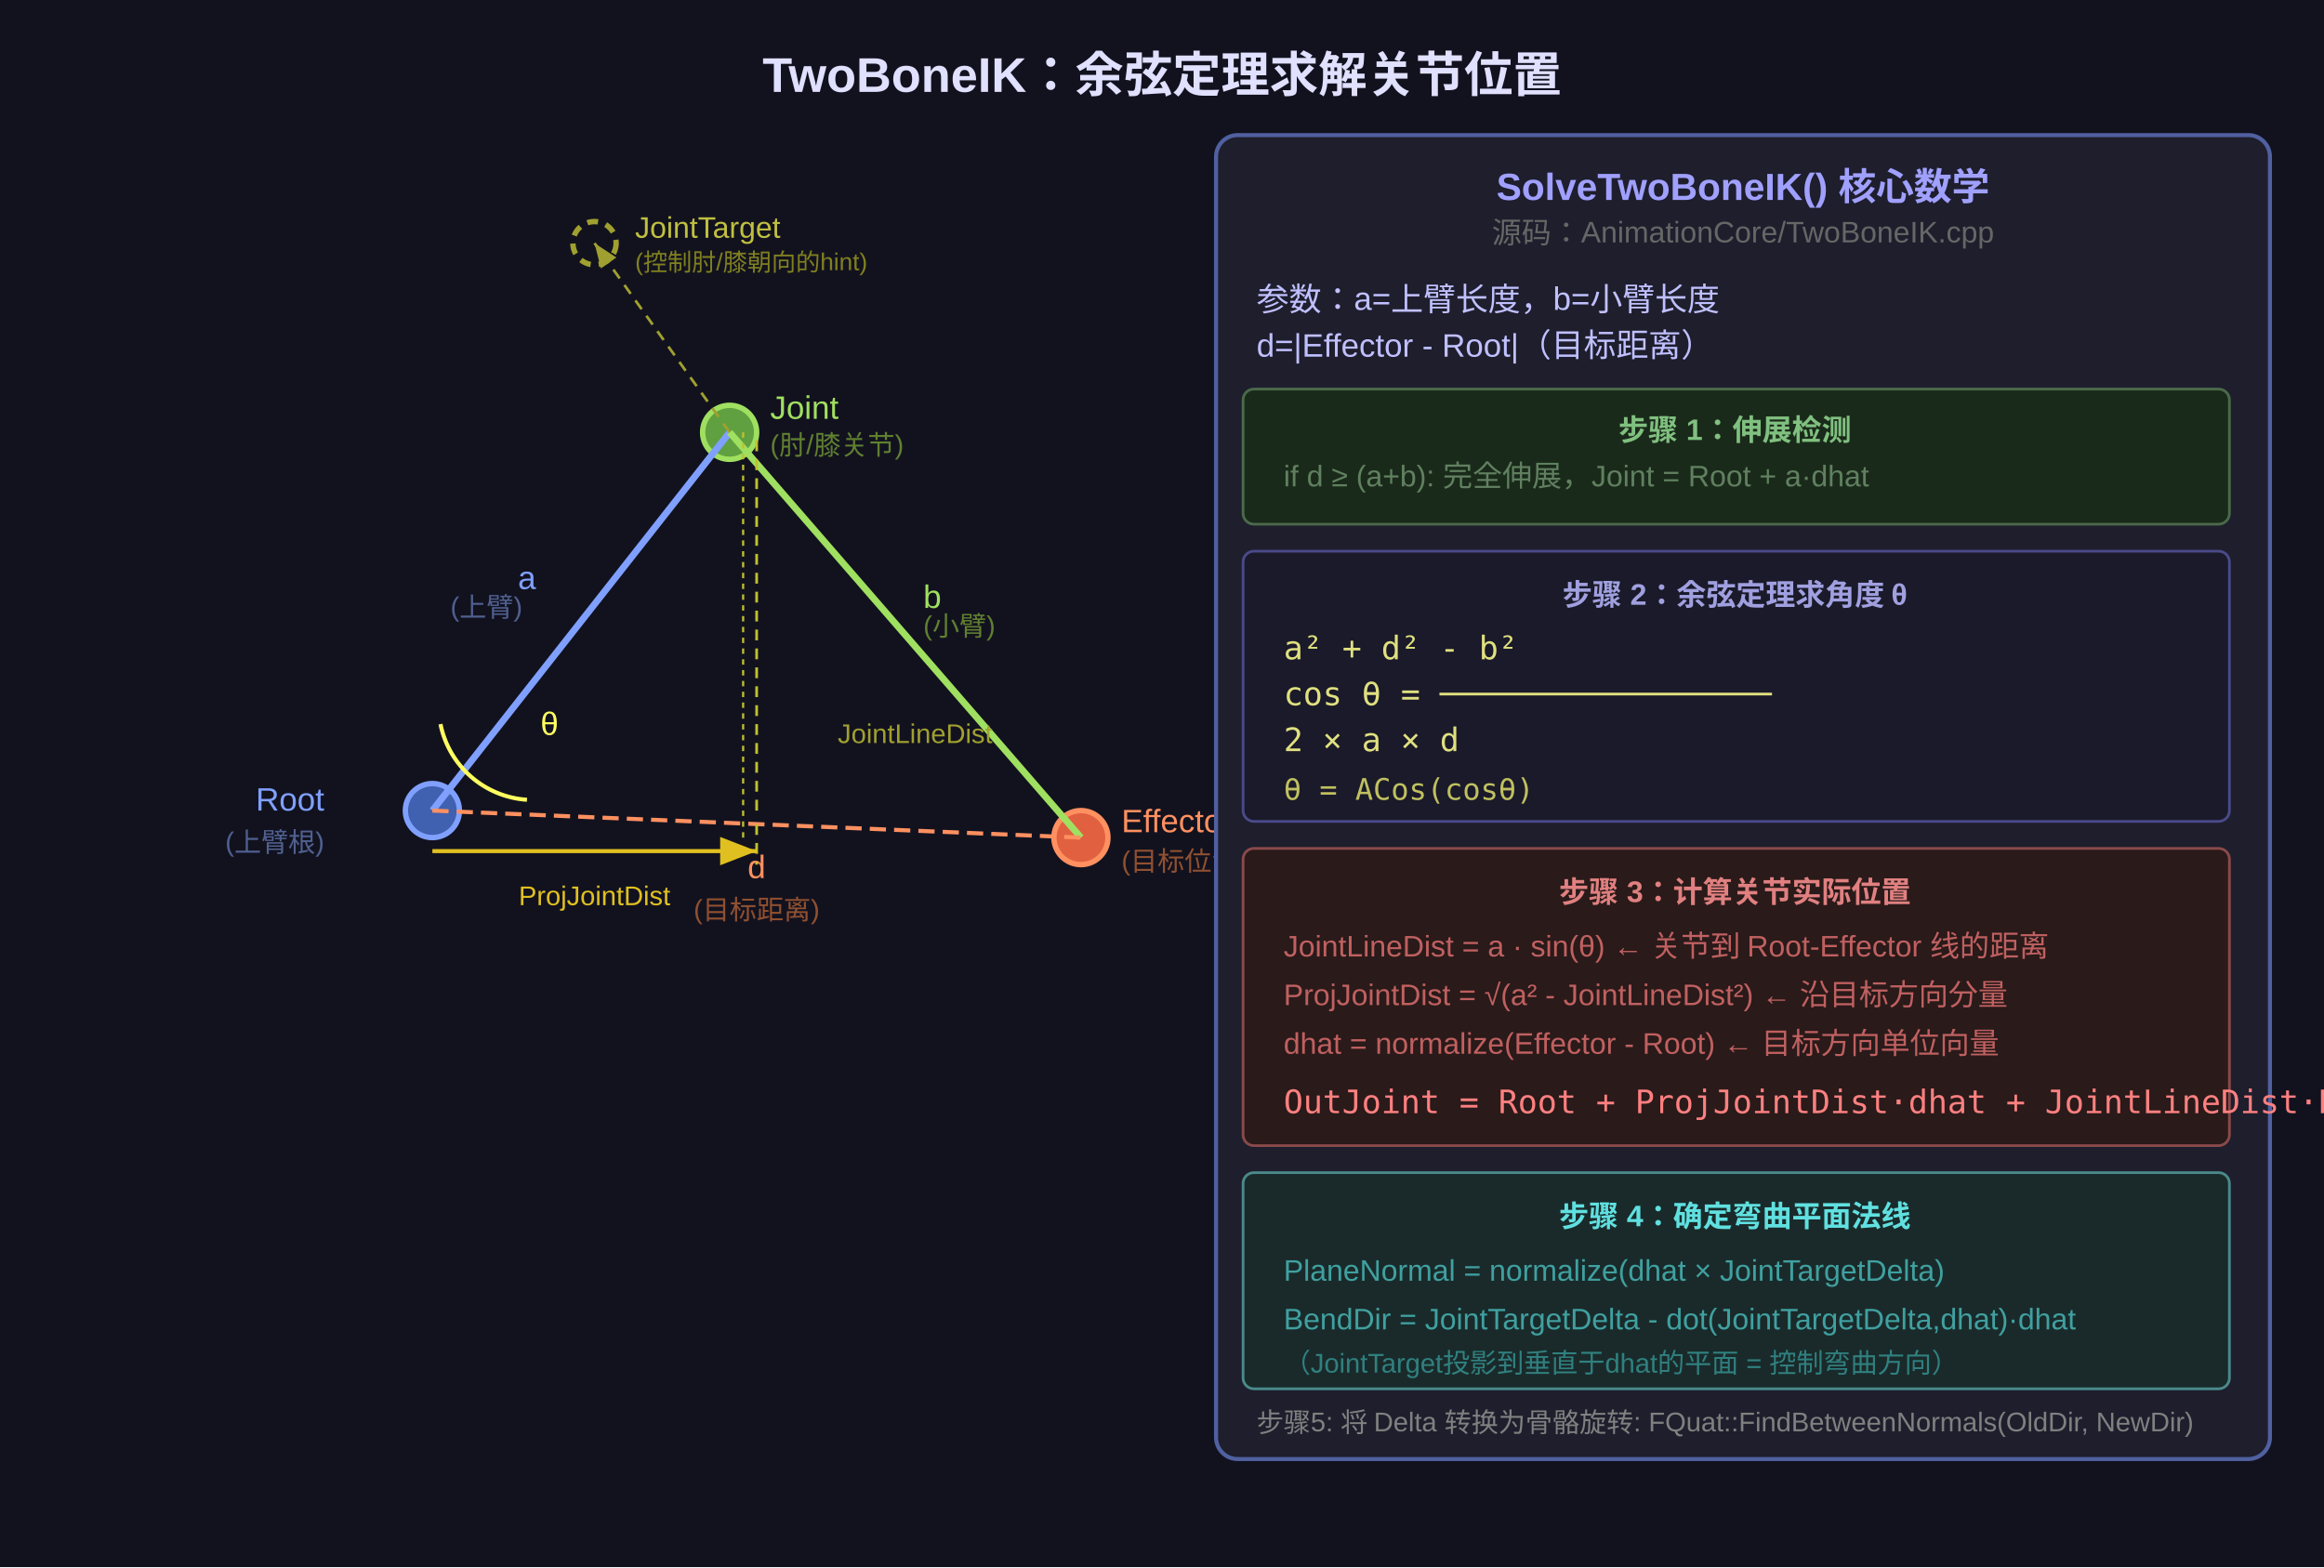
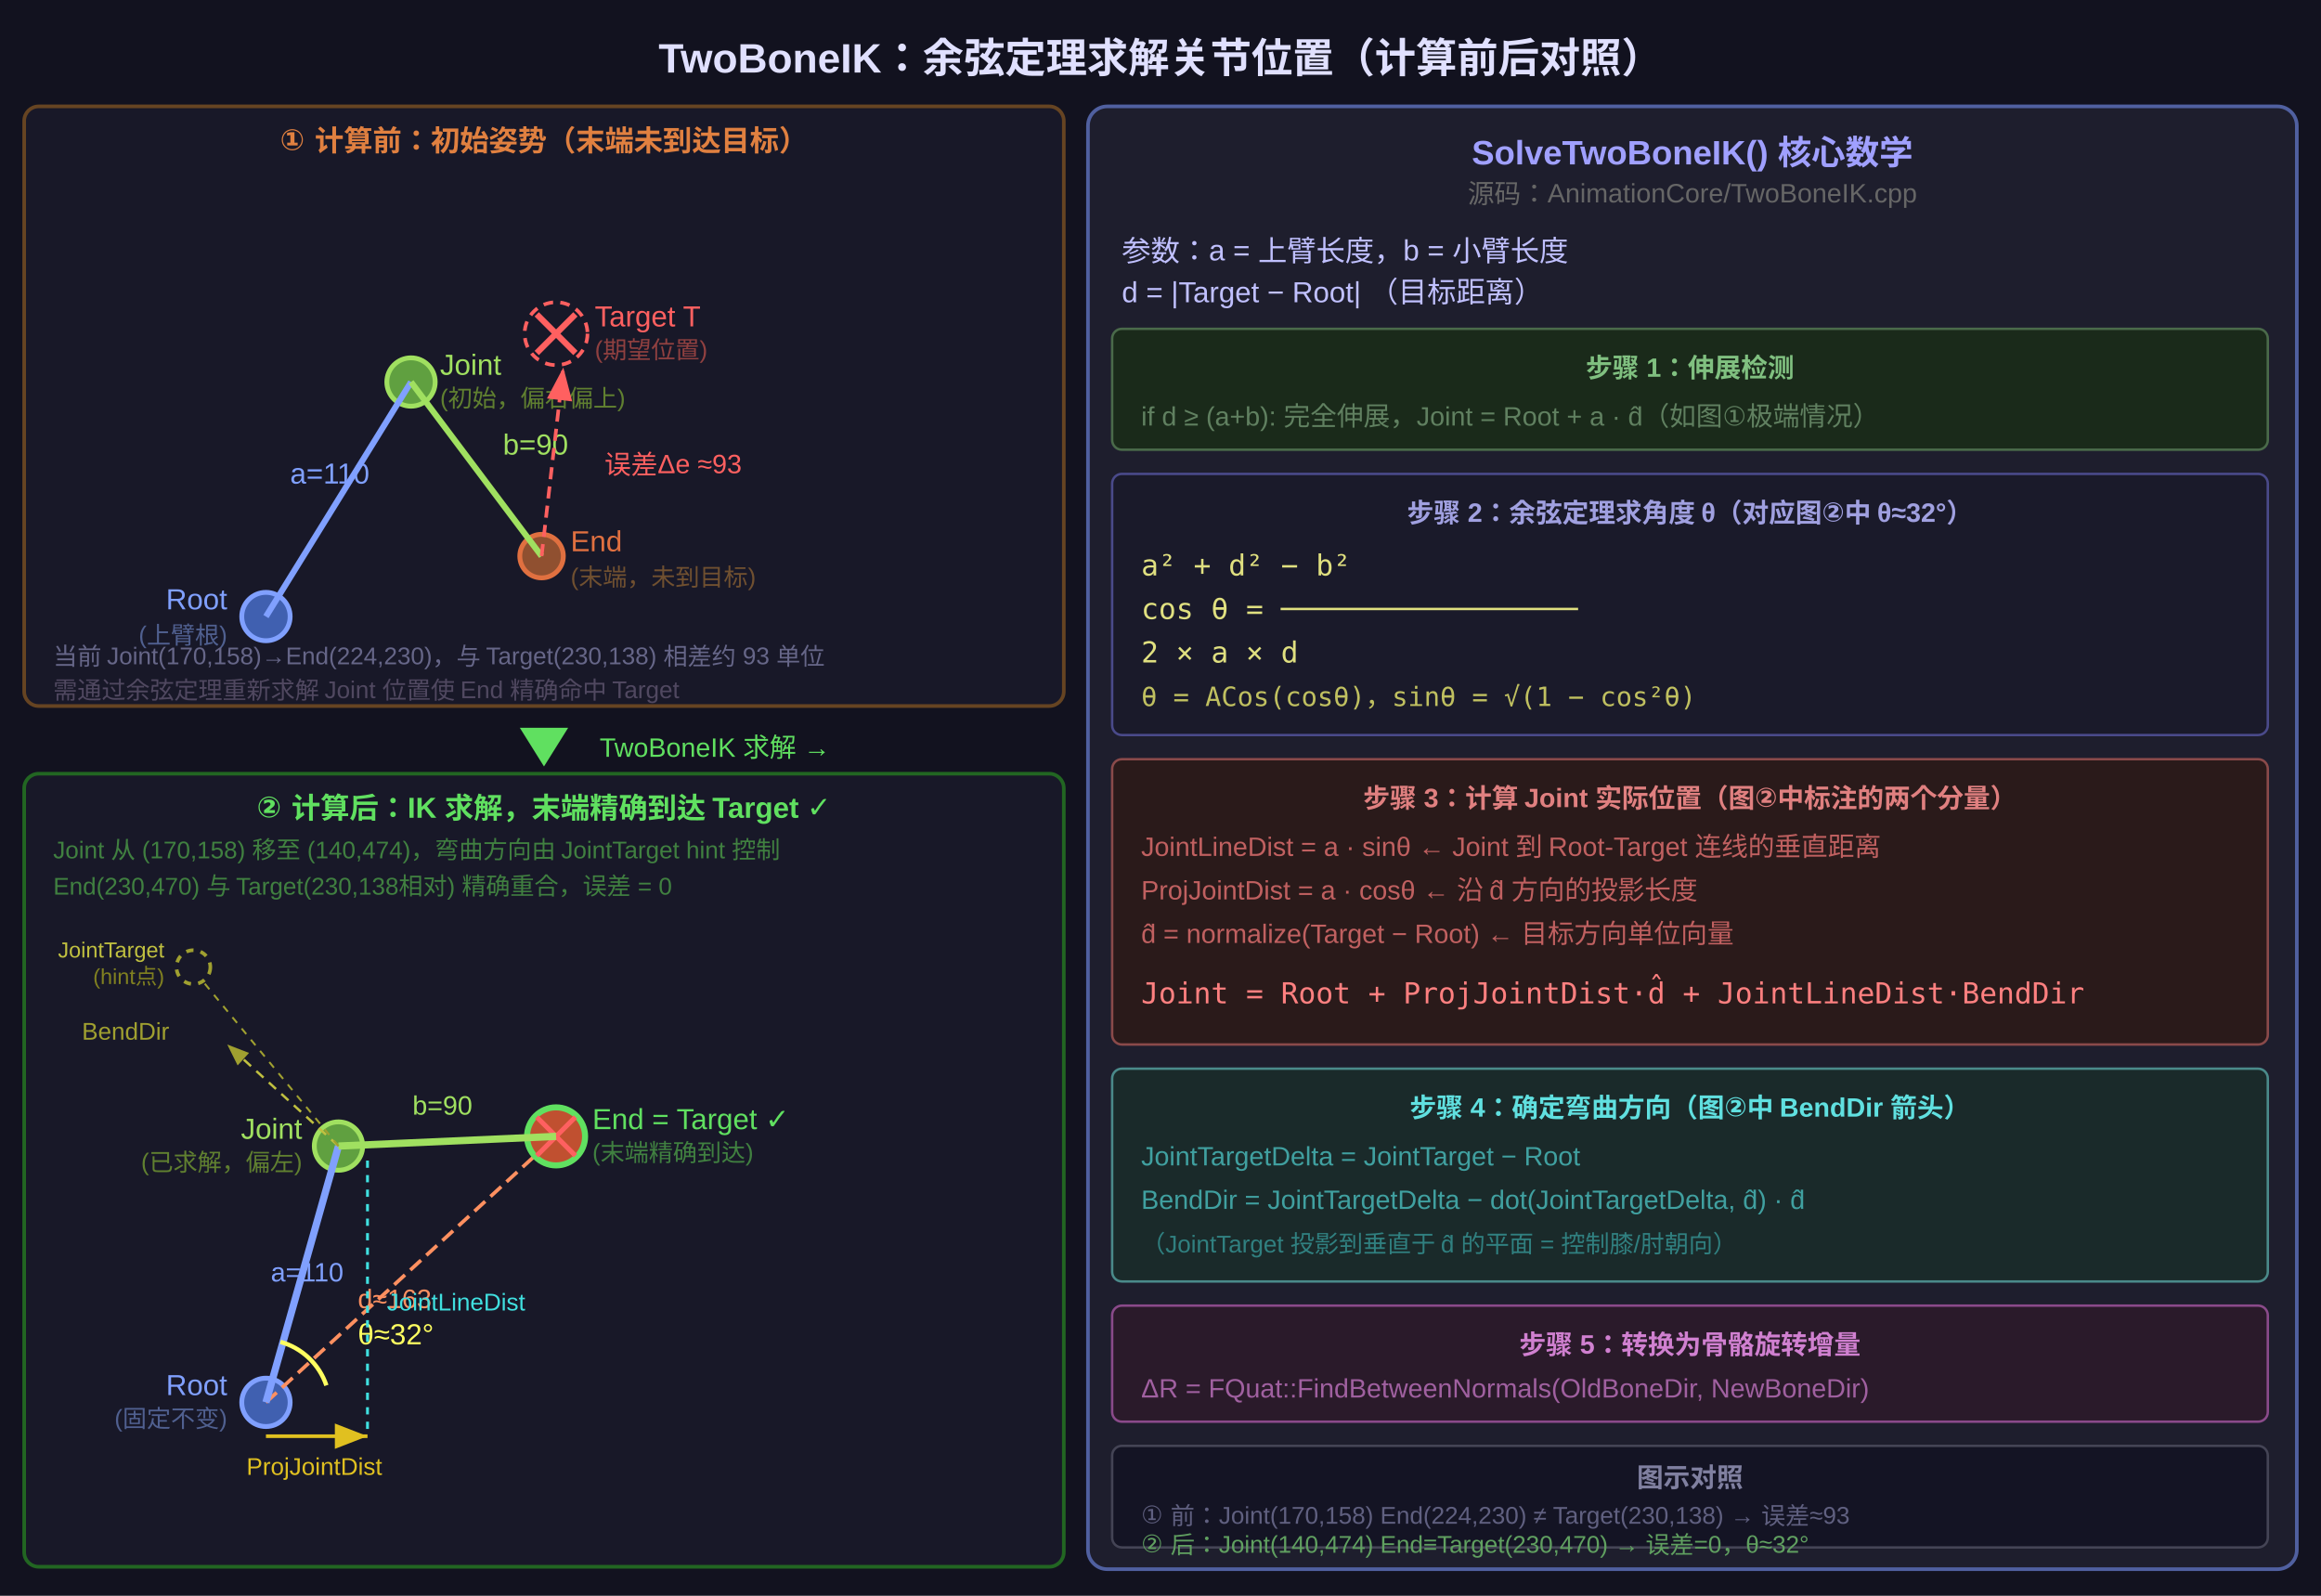
- <svg xmlns="http://www.w3.org/2000/svg" width="860" height="580" viewBox="0 0 860 580">
-   <rect width="860" height="580" fill="#12121f" />
-   <text x="430" y="34" text-anchor="middle" font-size="18" font-weight="bold" fill="#e0e0ff" font-family="Arial, sans-serif">TwoBoneIK：余弦定理求解关节位置</text>
-   <circle cx="160" cy="300" r="10" fill="#4060b0" stroke="#80a0ff" stroke-width="2" />
-   <text x="120" y="300" text-anchor="end" font-size="12" fill="#80a0ff" font-family="Arial, sans-serif">Root</text>
-   <text x="120" y="315" text-anchor="end" font-size="10" fill="#506090" font-family="Arial, sans-serif">(上臂根)</text>
-   <circle cx="270" cy="160" r="10" fill="#60a040" stroke="#a0e060" stroke-width="2" />
-   <text x="285" y="155" text-anchor="start" font-size="12" fill="#a0e060" font-family="Arial, sans-serif">Joint</text>
-   <text x="285" y="168" text-anchor="start" font-size="10" fill="#608030" font-family="Arial, sans-serif">(肘/膝关节)</text>
-   <circle cx="400" cy="310" r="10" fill="#e06040" stroke="#ff9060" stroke-width="2" />
-   <text x="415" y="308" text-anchor="start" font-size="12" fill="#ff9060" font-family="Arial, sans-serif">Effector</text>
-   <text x="415" y="322" text-anchor="start" font-size="10" fill="#905030" font-family="Arial, sans-serif">(目标位置)</text>
-   <circle cx="220" cy="90" r="8" fill="none" stroke="#a0a030" stroke-width="2" stroke-dasharray="4,3" />
-   <text x="235" y="88" text-anchor="start" font-size="11" fill="#c0c040" font-family="Arial, sans-serif">JointTarget</text>
-   <text x="235" y="100" text-anchor="start" font-size="9" fill="#808020" font-family="Arial, sans-serif">(控制肘/膝朝向的hint)</text>
-   <line x1="160" y1="300" x2="270" y2="160" stroke="#80a0ff" stroke-width="2.5" />
-   <text x="195" y="218" text-anchor="middle" font-size="12" fill="#80a0ff" font-family="Arial, sans-serif">a</text>
-   <text x="180" y="228" text-anchor="middle" font-size="10" fill="#506090" font-family="Arial, sans-serif">(上臂)</text>
-   <line x1="270" y1="160" x2="400" y2="310" stroke="#a0e060" stroke-width="2.5" />
-   <text x="345" y="225" text-anchor="middle" font-size="12" fill="#a0e060" font-family="Arial, sans-serif">b</text>
-   <text x="355" y="235" text-anchor="middle" font-size="10" fill="#608030" font-family="Arial, sans-serif">(小臂)</text>
-   <line x1="160" y1="300" x2="400" y2="310" stroke="#ff9060" stroke-width="1.5" stroke-dasharray="6,3" />
-   <text x="280" y="325" text-anchor="middle" font-size="12" fill="#ff9060" font-family="Arial, sans-serif">d</text>
-   <text x="280" y="340" text-anchor="middle" font-size="10" fill="#905030" font-family="Arial, sans-serif">(目标距离)</text>
-   <path d="M 195 296 A 35 35 0 0 1 163 268" fill="none" stroke="#ffff60" stroke-width="1.5" />
-   <text x="200" y="272" font-size="12" fill="#ffff60" font-family="Arial, sans-serif">θ</text>
-   <line x1="280" y1="300" x2="280" y2="160" stroke="#c0c030" stroke-width="1" stroke-dasharray="4,3" />
-   <line x1="280" y1="305" x2="280" y2="320" stroke="#c0c030" stroke-width="1" stroke-dasharray="4,3" />
-   <text x="310" y="275" font-size="10" fill="#a0a030" font-family="Arial, sans-serif">JointLineDist</text>
-   <line x1="275" y1="160" x2="275" y2="310" stroke="#c0c030" stroke-width="0.8" stroke-dasharray="2,2" />
-   <line x1="160" y1="315" x2="280" y2="315" stroke="#e0c020" stroke-width="1.5" marker-end="url(#arrowYellow2)" />
-   <text x="220" y="335" text-anchor="middle" font-size="10" fill="#e0c020" font-family="Arial, sans-serif">ProjJointDist</text>
-   <line x1="270" y1="160" x2="220" y2="90" stroke="#a0a030" stroke-width="1" stroke-dasharray="4,3" marker-end="url(#arrowYellowDash)" />
-   <rect x="450" y="50" width="390" height="490" rx="8" fill="#1e1e2d" stroke="#5060a0" stroke-width="1.5" />
-   <text x="645" y="74" text-anchor="middle" font-size="14" font-weight="bold" fill="#a0a0ff" font-family="Arial, sans-serif">SolveTwoBoneIK() 核心数学</text>
-   <text x="645" y="90" text-anchor="middle" font-size="11" fill="#666" font-family="Arial, sans-serif">源码：AnimationCore/TwoBoneIK.cpp</text>
-   <text x="465" y="115" font-size="12" fill="#c0c0ff" font-family="Arial, sans-serif">参数：a=上臂长度，b=小臂长度</text>
-   <text x="465" y="132" font-size="12" fill="#c0c0ff" font-family="Arial, sans-serif">      d=|Effector - Root|（目标距离）</text>
-   <rect x="460" y="144" width="365" height="50" rx="4" fill="#1a2a1a" stroke="#4a6a4a" stroke-width="1" />
-   <text x="642" y="163" text-anchor="middle" font-size="11" font-weight="bold" fill="#80c080" font-family="Arial, sans-serif">步骤 1：伸展检测</text>
-   <text x="475" y="180" font-size="11" fill="#608060" font-family="Arial, sans-serif">if d ≥ (a+b):  完全伸展，Joint = Root + a·dhat</text>
-   <rect x="460" y="204" width="365" height="100" rx="4" fill="#1a1a2a" stroke="#4a4a8a" stroke-width="1" />
-   <text x="642" y="224" text-anchor="middle" font-size="11" font-weight="bold" fill="#a0a0e0" font-family="Arial, sans-serif">步骤 2：余弦定理求角度 θ</text>
-   <text x="475" y="244" font-size="12" fill="#e0e080" font-family="monospace">           a² + d² - b²</text>
-   <text x="475" y="261" font-size="12" fill="#e0e080" font-family="monospace">cos θ = ─────────────────</text>
-   <text x="475" y="278" font-size="12" fill="#e0e080" font-family="monospace">                2 × a × d</text>
-   <text x="475" y="296" font-size="11" fill="#c0c060" font-family="monospace">θ = ACos(cosθ)</text>
-   <rect x="460" y="314" width="365" height="110" rx="4" fill="#2a1a1a" stroke="#8a4a4a" stroke-width="1" />
-   <text x="642" y="334" text-anchor="middle" font-size="11" font-weight="bold" fill="#e08080" font-family="Arial, sans-serif">步骤 3：计算关节实际位置</text>
-   <text x="475" y="354" font-size="11" fill="#c06060" font-family="Arial, sans-serif">JointLineDist = a · sin(θ)   ← 关节到 Root-Effector 线的距离</text>
-   <text x="475" y="372" font-size="11" fill="#c06060" font-family="Arial, sans-serif">ProjJointDist = √(a² - JointLineDist²)  ← 沿目标方向分量</text>
-   <text x="475" y="390" font-size="11" fill="#c06060" font-family="Arial, sans-serif">dhat = normalize(Effector - Root)   ← 目标方向单位向量</text>
-   <text x="475" y="412" font-size="12" fill="#ff8080" font-family="monospace">OutJoint = Root + ProjJointDist·dhat + JointLineDist·BendDir</text>
-   <rect x="460" y="434" width="365" height="80" rx="4" fill="#1a2a2a" stroke="#4a8a8a" stroke-width="1" />
-   <text x="642" y="454" text-anchor="middle" font-size="11" font-weight="bold" fill="#60e0e0" font-family="Arial, sans-serif">步骤 4：确定弯曲平面法线</text>
-   <text x="475" y="474" font-size="11" fill="#40a0a0" font-family="Arial, sans-serif">PlaneNormal = normalize(dhat × JointTargetDelta)</text>
-   <text x="475" y="492" font-size="11" fill="#40a0a0" font-family="Arial, sans-serif">BendDir = JointTargetDelta - dot(JointTargetDelta,dhat)·dhat</text>
-   <text x="475" y="508" font-size="10" fill="#308080" font-family="Arial, sans-serif">（JointTarget投影到垂直于dhat的平面 = 控制弯曲方向）</text>
-   <text x="465" y="530" font-size="10" fill="#808080" font-family="Arial, sans-serif">步骤5: 将 Delta 转换为骨骼旋转:  FQuat::FindBetweenNormals(OldDir, NewDir)</text>
+ <svg xmlns="http://www.w3.org/2000/svg" width="960" height="660" viewBox="0 0 960 660">
  <defs>
    <marker id="arrowYellow2" markerWidth="9" markerHeight="7" refX="9" refY="3.5" orient="auto">
      <polygon points="0 0,9 3.5,0 7" fill="#e0c020" />
    </marker>
    <marker id="arrowYellowDash" markerWidth="9" markerHeight="7" refX="9" refY="3.5" orient="auto">
      <polygon points="0 0,9 3.5,0 7" fill="#a0a030" />
    </marker>
+     <marker id="arrRed" markerWidth="9" markerHeight="7" refX="9" refY="3.5" orient="auto">
+       <polygon points="0 0,9 3.5,0 7" fill="#ff6060" />
+     </marker>
+     <marker id="arrGreen" markerWidth="9" markerHeight="7" refX="9" refY="3.5" orient="auto">
+       <polygon points="0 0,9 3.5,0 7" fill="#60e060" />
+     </marker>
  </defs>
+   <rect width="960" height="660" fill="#12121f" />
+   <text x="480" y="30" text-anchor="middle" font-size="17" font-weight="bold" fill="#e0e0ff" font-family="Arial, sans-serif">TwoBoneIK：余弦定理求解关节位置（计算前后对照）</text>
+   <rect x="10" y="44" width="430" height="248" rx="6" fill="#181828" stroke="#664422" stroke-width="1.5" />
+   <text x="225" y="62" text-anchor="middle" font-size="12" font-weight="bold" fill="#e08040" font-family="Arial, sans-serif">① 计算前：初始姿势（末端未到达目标）</text>
+   <circle cx="110" cy="255" r="10" fill="#4060b0" stroke="#80a0ff" stroke-width="2" />
+   <text x="94" y="252" text-anchor="end" font-size="12" fill="#80a0ff" font-family="Arial, sans-serif">Root</text>
+   <text x="94" y="266" text-anchor="end" font-size="10" fill="#506090" font-family="Arial, sans-serif">(上臂根)</text>
+   <circle cx="170" cy="158" r="10" fill="#60a040" stroke="#a0e060" stroke-width="2" />
+   <text x="182" y="155" font-size="12" fill="#a0e060" font-family="Arial, sans-serif">Joint</text>
+   <text x="182" y="168" font-size="10" fill="#608030" font-family="Arial, sans-serif">(初始，偏右偏上)</text>
+   <circle cx="224" cy="230" r="9" fill="#905030" stroke="#e07040" stroke-width="2" />
+   <text x="236" y="228" font-size="12" fill="#e07040" font-family="Arial, sans-serif">End</text>
+   <text x="236" y="242" font-size="10" fill="#705030" font-family="Arial, sans-serif">(末端，未到目标)</text>
+   <circle cx="230" cy="138" r="13" fill="none" stroke="#ff6060" stroke-width="1.5" stroke-dasharray="4,3" />
+   <line x1="222" y1="130" x2="238" y2="146" stroke="#ff6060" stroke-width="2.5" />
+   <line x1="238" y1="130" x2="222" y2="146" stroke="#ff6060" stroke-width="2.5" />
+   <text x="246" y="135" font-size="12" fill="#ff6060" font-family="Arial, sans-serif">Target T</text>
+   <text x="246" y="148" font-size="10" fill="#904040" font-family="Arial, sans-serif">(期望位置)</text>
+   <line x1="110" y1="255" x2="170" y2="158" stroke="#80a0ff" stroke-width="2.5" />
+   <text x="120" y="200" font-size="12" fill="#80a0ff" font-family="Arial, sans-serif">a=110</text>
+   <line x1="170" y1="158" x2="224" y2="230" stroke="#a0e060" stroke-width="2.5" />
+   <text x="208" y="188" font-size="12" fill="#a0e060" font-family="Arial, sans-serif">b=90</text>
+   <line x1="224" y1="230" x2="233" y2="152" stroke="#ff6060" stroke-width="1.5" stroke-dasharray="5,3" marker-end="url(#arrRed)" />
+   <text x="250" y="196" font-size="11" fill="#ff6060" font-family="Arial, sans-serif">误差Δe ≈93</text>
+   <text x="22" y="275" font-size="10" fill="#666688" font-family="Arial, sans-serif">当前 Joint(170,158)→End(224,230)，与 Target(230,138) 相差约 93 单位</text>
+   <text x="22" y="289" font-size="10" fill="#504860" font-family="Arial, sans-serif">需通过余弦定理重新求解 Joint 位置使 End 精确命中 Target</text>
+   <polygon points="215,301 225,317 235,301" fill="#60e060" />
+   <text x="248" y="313" font-size="11" fill="#60e060" font-family="Arial, sans-serif">TwoBoneIK 求解 →</text>
+   <rect x="10" y="320" width="430" height="328" rx="6" fill="#181828" stroke="#226622" stroke-width="1.5" />
+   <text x="225" y="338" text-anchor="middle" font-size="12" font-weight="bold" fill="#60e060" font-family="Arial, sans-serif">② 计算后：IK 求解，末端精确到达 Target ✓</text>
+   <circle cx="110" cy="580" r="10" fill="#4060b0" stroke="#80a0ff" stroke-width="2" />
+   <text x="94" y="577" text-anchor="end" font-size="12" fill="#80a0ff" font-family="Arial, sans-serif">Root</text>
+   <text x="94" y="590" text-anchor="end" font-size="10" fill="#506090" font-family="Arial, sans-serif">(固定不变)</text>
+   <line x1="110" y1="580" x2="230" y2="470" stroke="#ff9060" stroke-width="1.5" stroke-dasharray="6,3" />
+   <text x="148" y="541" font-size="11" fill="#ff9060" font-family="Arial, sans-serif">d≈163</text>
+   <circle cx="140" cy="474" r="10" fill="#60a040" stroke="#a0e060" stroke-width="2" />
+   <text x="125" y="471" text-anchor="end" font-size="12" fill="#a0e060" font-family="Arial, sans-serif">Joint</text>
+   <text x="125" y="484" text-anchor="end" font-size="10" fill="#608030" font-family="Arial, sans-serif">(已求解，偏左)</text>
+   <circle cx="230" cy="470" r="12" fill="#c05030" stroke="#60e060" stroke-width="2.5" />
+   <line x1="222" y1="462" x2="238" y2="478" stroke="#ff6060" stroke-width="2" />
+   <line x1="238" y1="462" x2="222" y2="478" stroke="#ff6060" stroke-width="2" />
+   <text x="245" y="467" font-size="12" fill="#60e060" font-family="Arial, sans-serif">End = Target ✓</text>
+   <text x="245" y="480" font-size="10" fill="#408040" font-family="Arial, sans-serif">(末端精确到达)</text>
+   <line x1="110" y1="580" x2="140" y2="474" stroke="#80a0ff" stroke-width="3" />
+   <text x="112" y="530" font-size="11" fill="#80a0ff" font-family="Arial, sans-serif">a=110</text>
+   <line x1="140" y1="474" x2="230" y2="470" stroke="#a0e060" stroke-width="3" />
+   <text x="183" y="461" text-anchor="middle" font-size="11" fill="#a0e060" font-family="Arial, sans-serif">b=90</text>
+   <path d="M 135 573 A 28 28 0 0 0 116 555" fill="none" stroke="#ffff60" stroke-width="1.8" />
+   <text x="148" y="556" font-size="12" fill="#ffff60" font-family="Arial, sans-serif">θ≈32°</text>
+   <line x1="110" y1="594" x2="152" y2="594" stroke="#e0c020" stroke-width="1.5" marker-end="url(#arrowYellow2)" />
+   <text x="130" y="610" text-anchor="middle" font-size="10" fill="#e0c020" font-family="Arial, sans-serif">ProjJointDist</text>
+   <line x1="152" y1="480" x2="152" y2="594" stroke="#40e0e0" stroke-width="1.2" stroke-dasharray="3,3" />
+   <text x="160" y="542" font-size="10" fill="#40e0e0" font-family="Arial, sans-serif">JointLineDist</text>
+   <line x1="140" y1="474" x2="94" y2="432" stroke="#c0c040" stroke-width="1" stroke-dasharray="4,3" marker-end="url(#arrowYellowDash)" />
+   <text x="70" y="430" font-size="10" fill="#a0a030" text-anchor="end" font-family="Arial, sans-serif">BendDir</text>
+   <circle cx="80" cy="400" r="7" fill="none" stroke="#a0a030" stroke-width="1.5" stroke-dasharray="3,3" />
+   <text x="68" y="396" font-size="9" fill="#c0c040" text-anchor="end" font-family="Arial, sans-serif">JointTarget</text>
+   <text x="68" y="407" font-size="9" fill="#808020" text-anchor="end" font-family="Arial, sans-serif">(hint点)</text>
+   <line x1="140" y1="474" x2="84" y2="406" stroke="#a0a030" stroke-width="0.8" stroke-dasharray="3,3" />
+   <text x="22" y="355" font-size="10" fill="#408040" font-family="Arial, sans-serif">Joint 从 (170,158) 移至 (140,474)，弯曲方向由 JointTarget hint 控制</text>
+   <text x="22" y="370" font-size="10" fill="#408040" font-family="Arial, sans-serif">End(230,470) 与 Target(230,138相对) 精确重合，误差 = 0</text>
+   <rect x="450" y="44" width="500" height="605" rx="8" fill="#1e1e2d" stroke="#5060a0" stroke-width="1.5" />
+   <text x="700" y="68" text-anchor="middle" font-size="14" font-weight="bold" fill="#a0a0ff" font-family="Arial, sans-serif">SolveTwoBoneIK() 核心数学</text>
+   <text x="700" y="84" text-anchor="middle" font-size="11" fill="#666" font-family="Arial, sans-serif">源码：AnimationCore/TwoBoneIK.cpp</text>
+   <text x="464" y="108" font-size="12" fill="#c0c0ff" font-family="Arial, sans-serif">参数：a = 上臂长度，b = 小臂长度</text>
+   <text x="464" y="125" font-size="12" fill="#c0c0ff" font-family="Arial, sans-serif">      d = |Target − Root|  （目标距离）</text>
+   <rect x="460" y="136" width="478" height="50" rx="4" fill="#1a2a1a" stroke="#4a6a4a" stroke-width="1" />
+   <text x="699" y="156" text-anchor="middle" font-size="11" font-weight="bold" fill="#80c080" font-family="Arial, sans-serif">步骤 1：伸展检测</text>
+   <text x="472" y="176" font-size="11" fill="#608060" font-family="Arial, sans-serif">if d ≥ (a+b):  完全伸展，Joint = Root + a · d̂（如图①极端情况）</text>
+   <rect x="460" y="196" width="478" height="108" rx="4" fill="#1a1a2a" stroke="#4a4a8a" stroke-width="1" />
+   <text x="699" y="216" text-anchor="middle" font-size="11" font-weight="bold" fill="#a0a0e0" font-family="Arial, sans-serif">步骤 2：余弦定理求角度 θ（对应图②中 θ≈32°）</text>
+   <text x="472" y="238" font-size="12" fill="#e0e080" font-family="monospace">           a² + d² − b²</text>
+   <text x="472" y="256" font-size="12" fill="#e0e080" font-family="monospace">cos θ = ─────────────────</text>
+   <text x="472" y="274" font-size="12" fill="#e0e080" font-family="monospace">              2 × a × d</text>
+   <text x="472" y="292" font-size="11" fill="#c0c060" font-family="monospace">θ = ACos(cosθ)，sinθ = √(1 − cos²θ)</text>
+   <rect x="460" y="314" width="478" height="118" rx="4" fill="#2a1a1a" stroke="#8a4a4a" stroke-width="1" />
+   <text x="699" y="334" text-anchor="middle" font-size="11" font-weight="bold" fill="#e08080" font-family="Arial, sans-serif">步骤 3：计算 Joint 实际位置（图②中标注的两个分量）</text>
+   <text x="472" y="354" font-size="11" fill="#c06060" font-family="Arial, sans-serif">JointLineDist = a · sinθ    ← Joint 到 Root-Target 连线的垂直距离</text>
+   <text x="472" y="372" font-size="11" fill="#c06060" font-family="Arial, sans-serif">ProjJointDist = a · cosθ    ← 沿 d̂ 方向的投影长度</text>
+   <text x="472" y="390" font-size="11" fill="#c06060" font-family="Arial, sans-serif">d̂ = normalize(Target − Root)  ← 目标方向单位向量</text>
+   <text x="472" y="415" font-size="12" fill="#ff8080" font-family="monospace">Joint = Root + ProjJointDist·d̂ + JointLineDist·BendDir</text>
+   <rect x="460" y="442" width="478" height="88" rx="4" fill="#1a2a2a" stroke="#4a8a8a" stroke-width="1" />
+   <text x="699" y="462" text-anchor="middle" font-size="11" font-weight="bold" fill="#60e0e0" font-family="Arial, sans-serif">步骤 4：确定弯曲方向（图②中 BendDir 箭头）</text>
+   <text x="472" y="482" font-size="11" fill="#40a0a0" font-family="Arial, sans-serif">JointTargetDelta = JointTarget − Root</text>
+   <text x="472" y="500" font-size="11" fill="#40a0a0" font-family="Arial, sans-serif">BendDir = JointTargetDelta − dot(JointTargetDelta, d̂) · d̂</text>
+   <text x="472" y="518" font-size="10" fill="#308080" font-family="Arial, sans-serif">（JointTarget 投影到垂直于 d̂ 的平面 = 控制膝/肘朝向）</text>
+   <rect x="460" y="540" width="478" height="48" rx="4" fill="#2a1a2a" stroke="#8a4a8a" stroke-width="1" />
+   <text x="699" y="560" text-anchor="middle" font-size="11" font-weight="bold" fill="#d080d0" font-family="Arial, sans-serif">步骤 5：转换为骨骼旋转增量</text>
+   <text x="472" y="578" font-size="11" fill="#a060a0" font-family="Arial, sans-serif">ΔR = FQuat::FindBetweenNormals(OldBoneDir, NewBoneDir)</text>
+   <rect x="460" y="598" width="478" height="42" rx="4" fill="#141424" stroke="#445" stroke-width="1" />
+   <text x="699" y="615" text-anchor="middle" font-size="11" font-weight="bold" fill="#8080a0" font-family="Arial, sans-serif">图示对照</text>
+   <text x="472" y="630" font-size="10" fill="#606080" font-family="Arial, sans-serif">① 前：Joint(170,158) End(224,230) ≠ Target(230,138)  →  误差≈93</text>
+   <text x="472" y="642" font-size="10" fill="#60a060" font-family="Arial, sans-serif">② 后：Joint(140,474) End≡Target(230,470)  →  误差=0，θ≈32°</text>
</svg>
